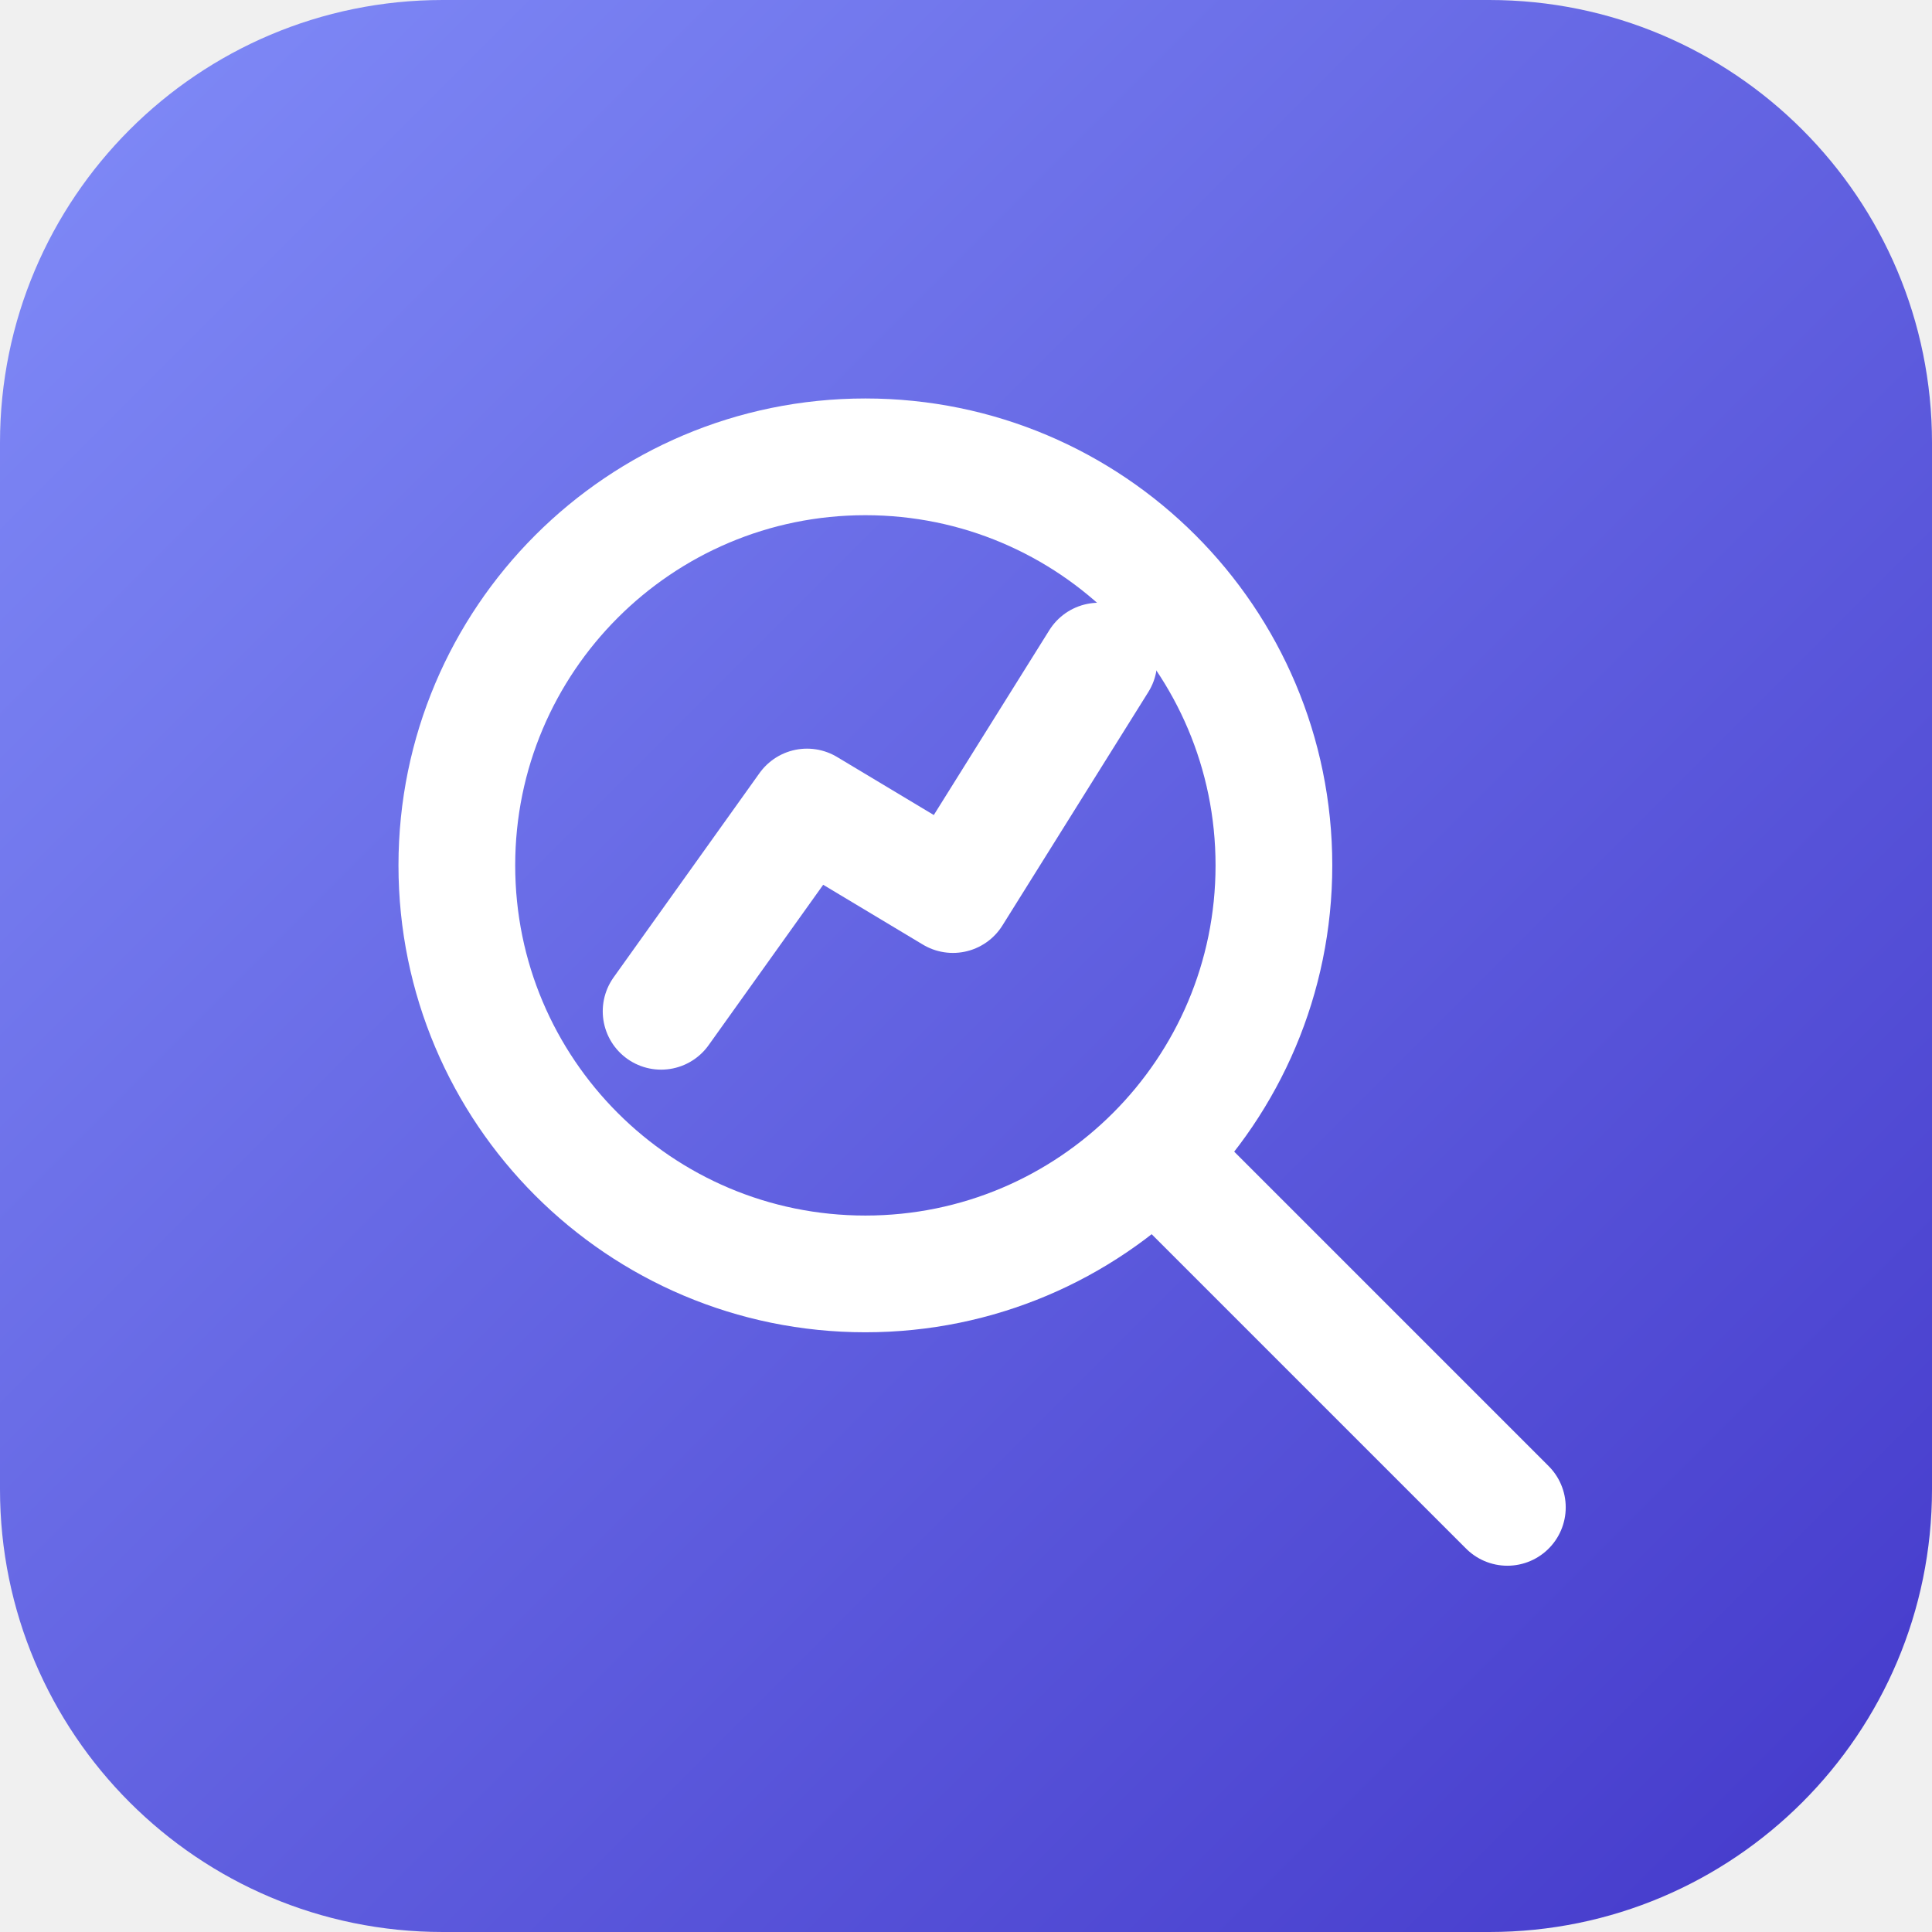
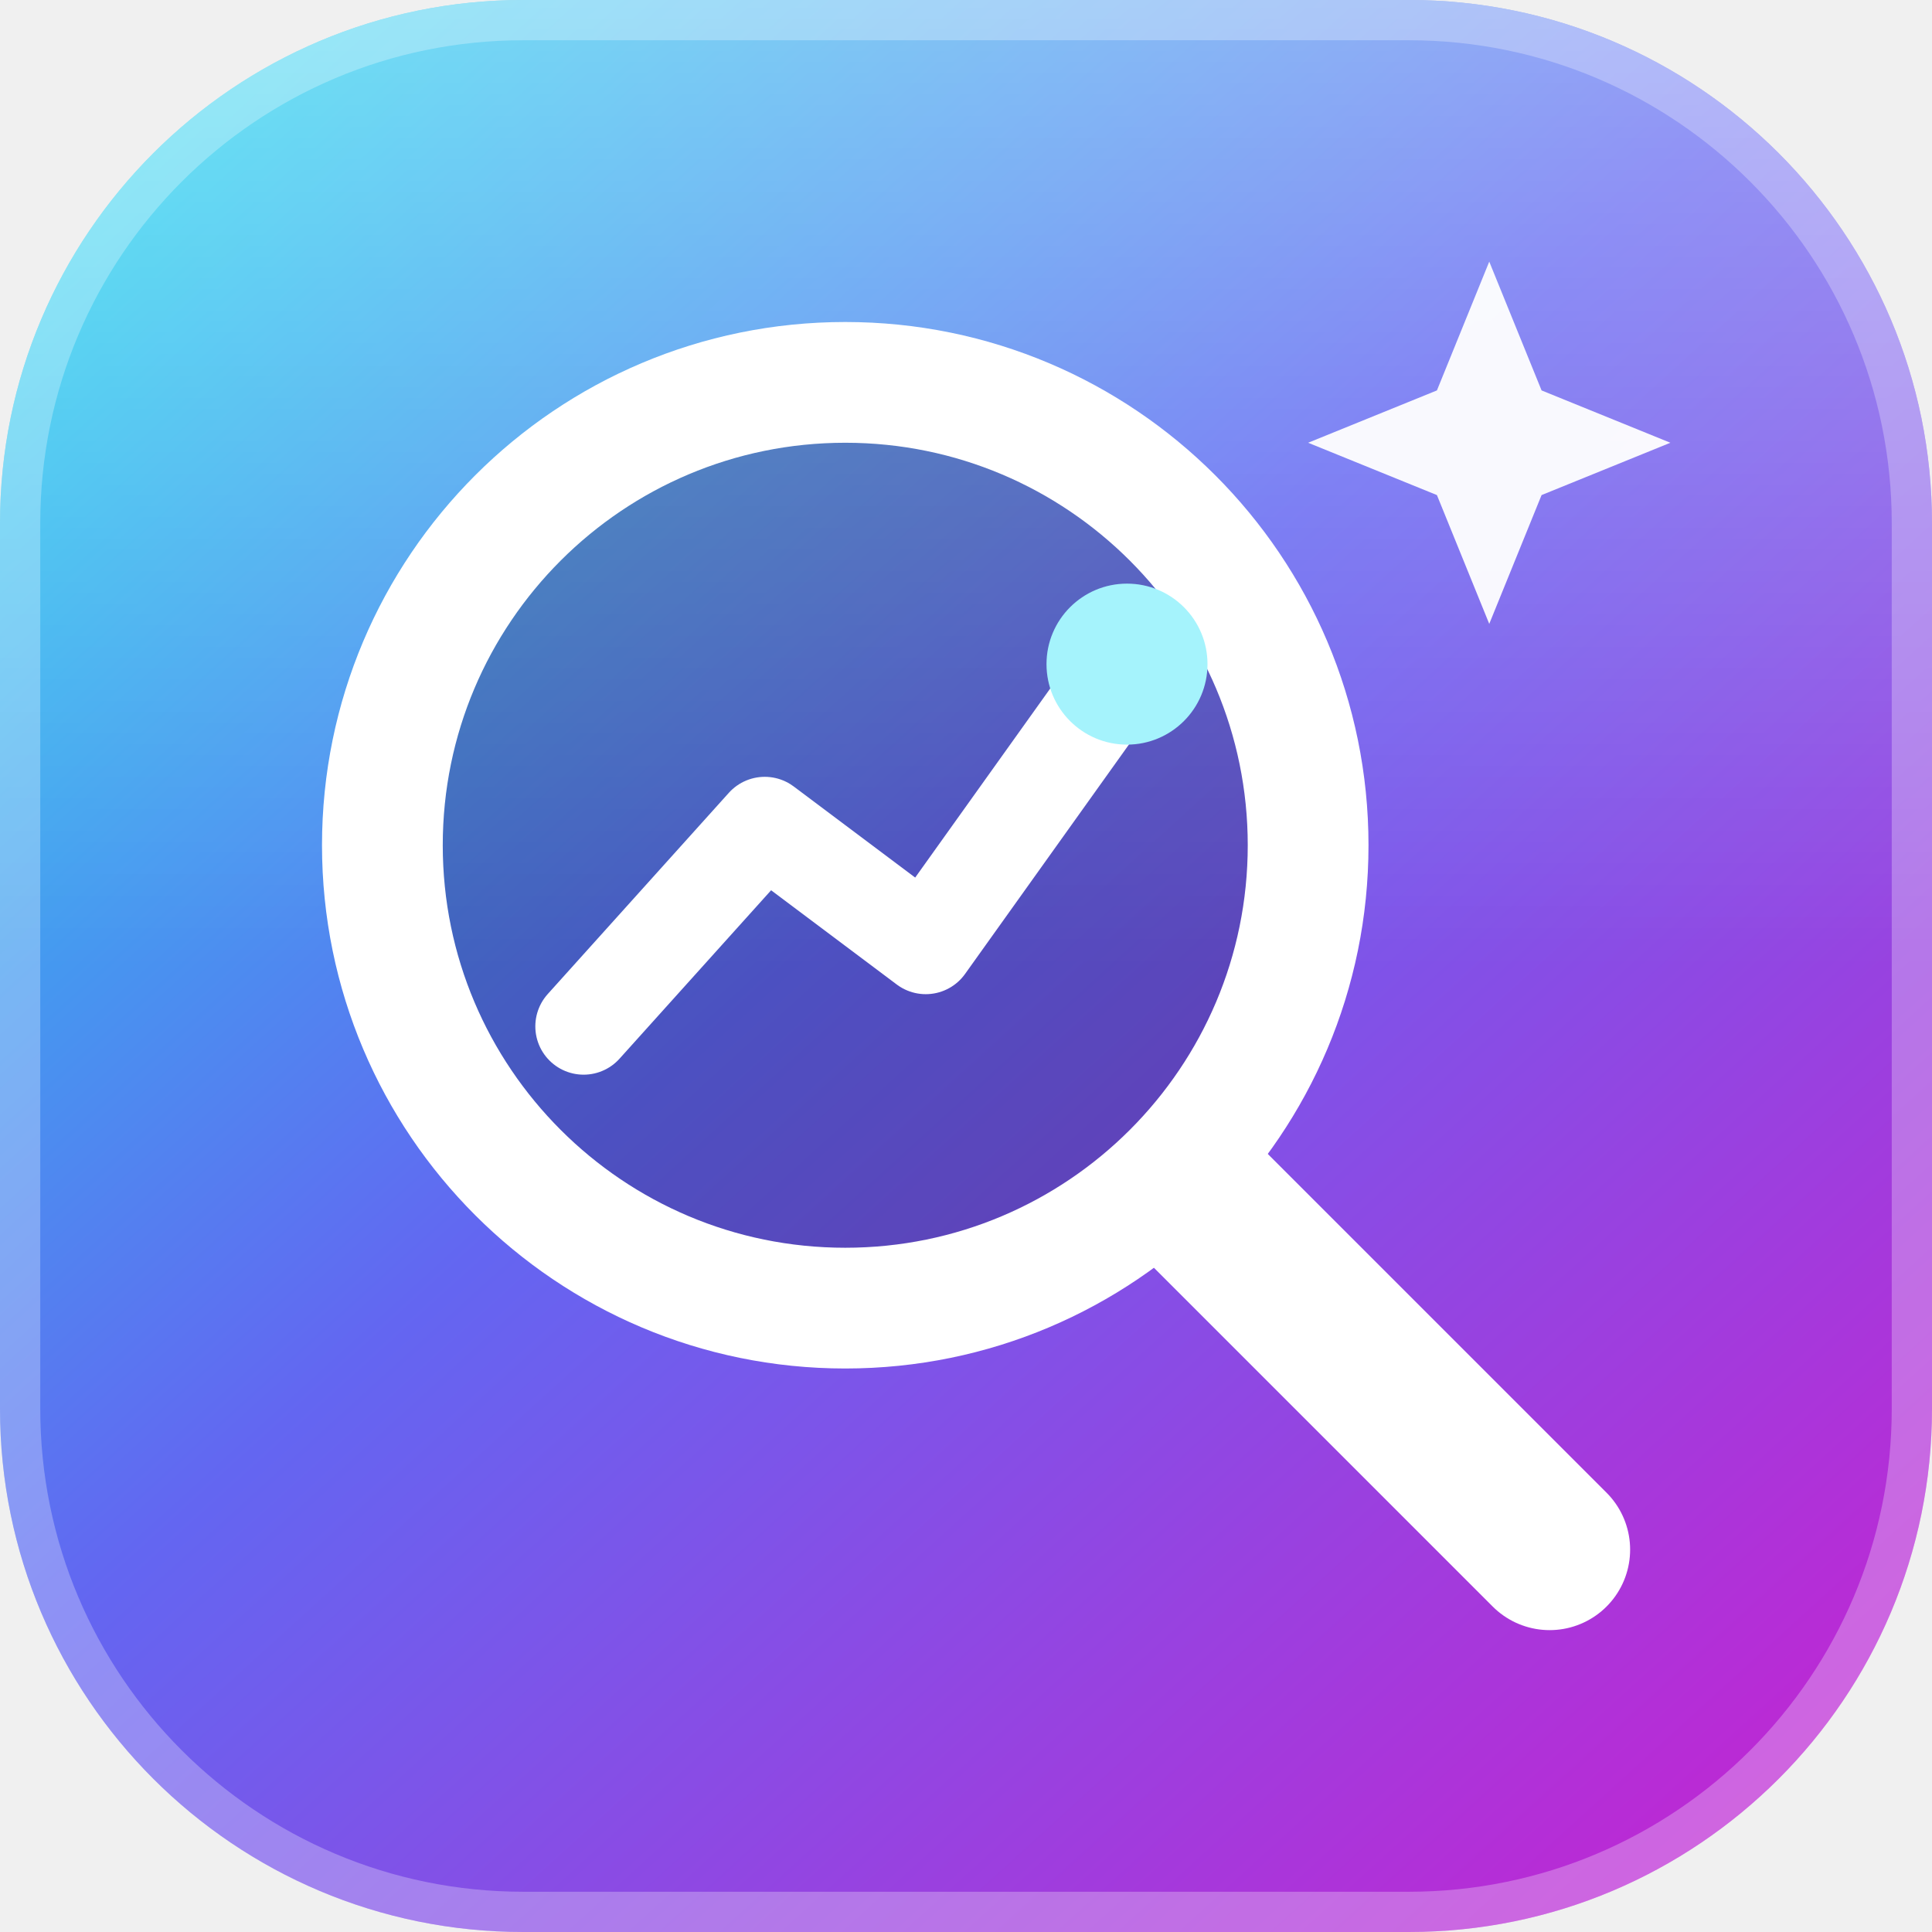
<svg xmlns="http://www.w3.org/2000/svg" width="48" height="48" viewBox="0 0 48 48" fill="none">
  <defs>
-     <linearGradient id="pl-grad" x1="0" y1="0" x2="48" y2="48" gradientUnits="userSpaceOnUse">
-       <stop offset="0" stop-color="#818cf8" />
-       <stop offset="1" stop-color="#4338ca" />
+     <linearGradient id="plm-bg" x1="4" y1="2" x2="44" y2="46" gradientUnits="userSpaceOnUse">
+       <stop offset="0" stop-color="#22d3ee" />
+       <stop offset="0.45" stop-color="#6366f1" />
+       <stop offset="1" stop-color="#c026d3" />
+     </linearGradient>
+     <linearGradient id="plm-shine" x1="0" y1="0" x2="0" y2="48" gradientUnits="userSpaceOnUse">
+       <stop offset="0" stop-color="#fff" stop-opacity="0.35" />
+       <stop offset="0.5" stop-color="#fff" stop-opacity="0" />
    </linearGradient>
  </defs>
-   <rect width="48" height="48" rx="11" fill="url(#pl-grad)" />
-   <g transform="translate(7,7) scale(1.45)" fill="none" stroke="#ffffff" stroke-width="2" stroke-linecap="round" stroke-linejoin="round">
-     <circle cx="10" cy="10" r="7" />
-     <polyline points="6.5 12.5 9 9 11.5 10.5 14 6.5" />
-     <line x1="15" y1="15" x2="21" y2="21" />
-   </g>
+   <rect width="48" height="48" rx="13" fill="url(#plm-bg)" />
+   <rect width="48" height="48" rx="13" fill="url(#plm-shine)" />
+   <rect x="0.5" y="0.5" width="47" height="47" rx="12.5" stroke="#fff" stroke-opacity="0.28" />
+   <circle cx="21" cy="21" r="11.5" fill="#0b1030" fill-opacity="0.25" stroke="#fff" stroke-width="3" />
+   <polyline points="14.5,25.5 19,20.5 23,23.5 28,16.5" stroke="#fff" stroke-width="2.4" stroke-linecap="round" stroke-linejoin="round" />
+   <circle cx="28" cy="16.5" r="2" fill="#a5f3fc" />
+   <line x1="29.5" y1="29.5" x2="38.5" y2="38.5" stroke="#fff" stroke-width="4" stroke-linecap="round" />
+   <path d="M37 6.5l1.3 3.2 3.2 1.3-3.2 1.3-1.3 3.2-1.3-3.2-3.2-1.3 3.2-1.3z" fill="#fff" fill-opacity="0.95" />
</svg>
